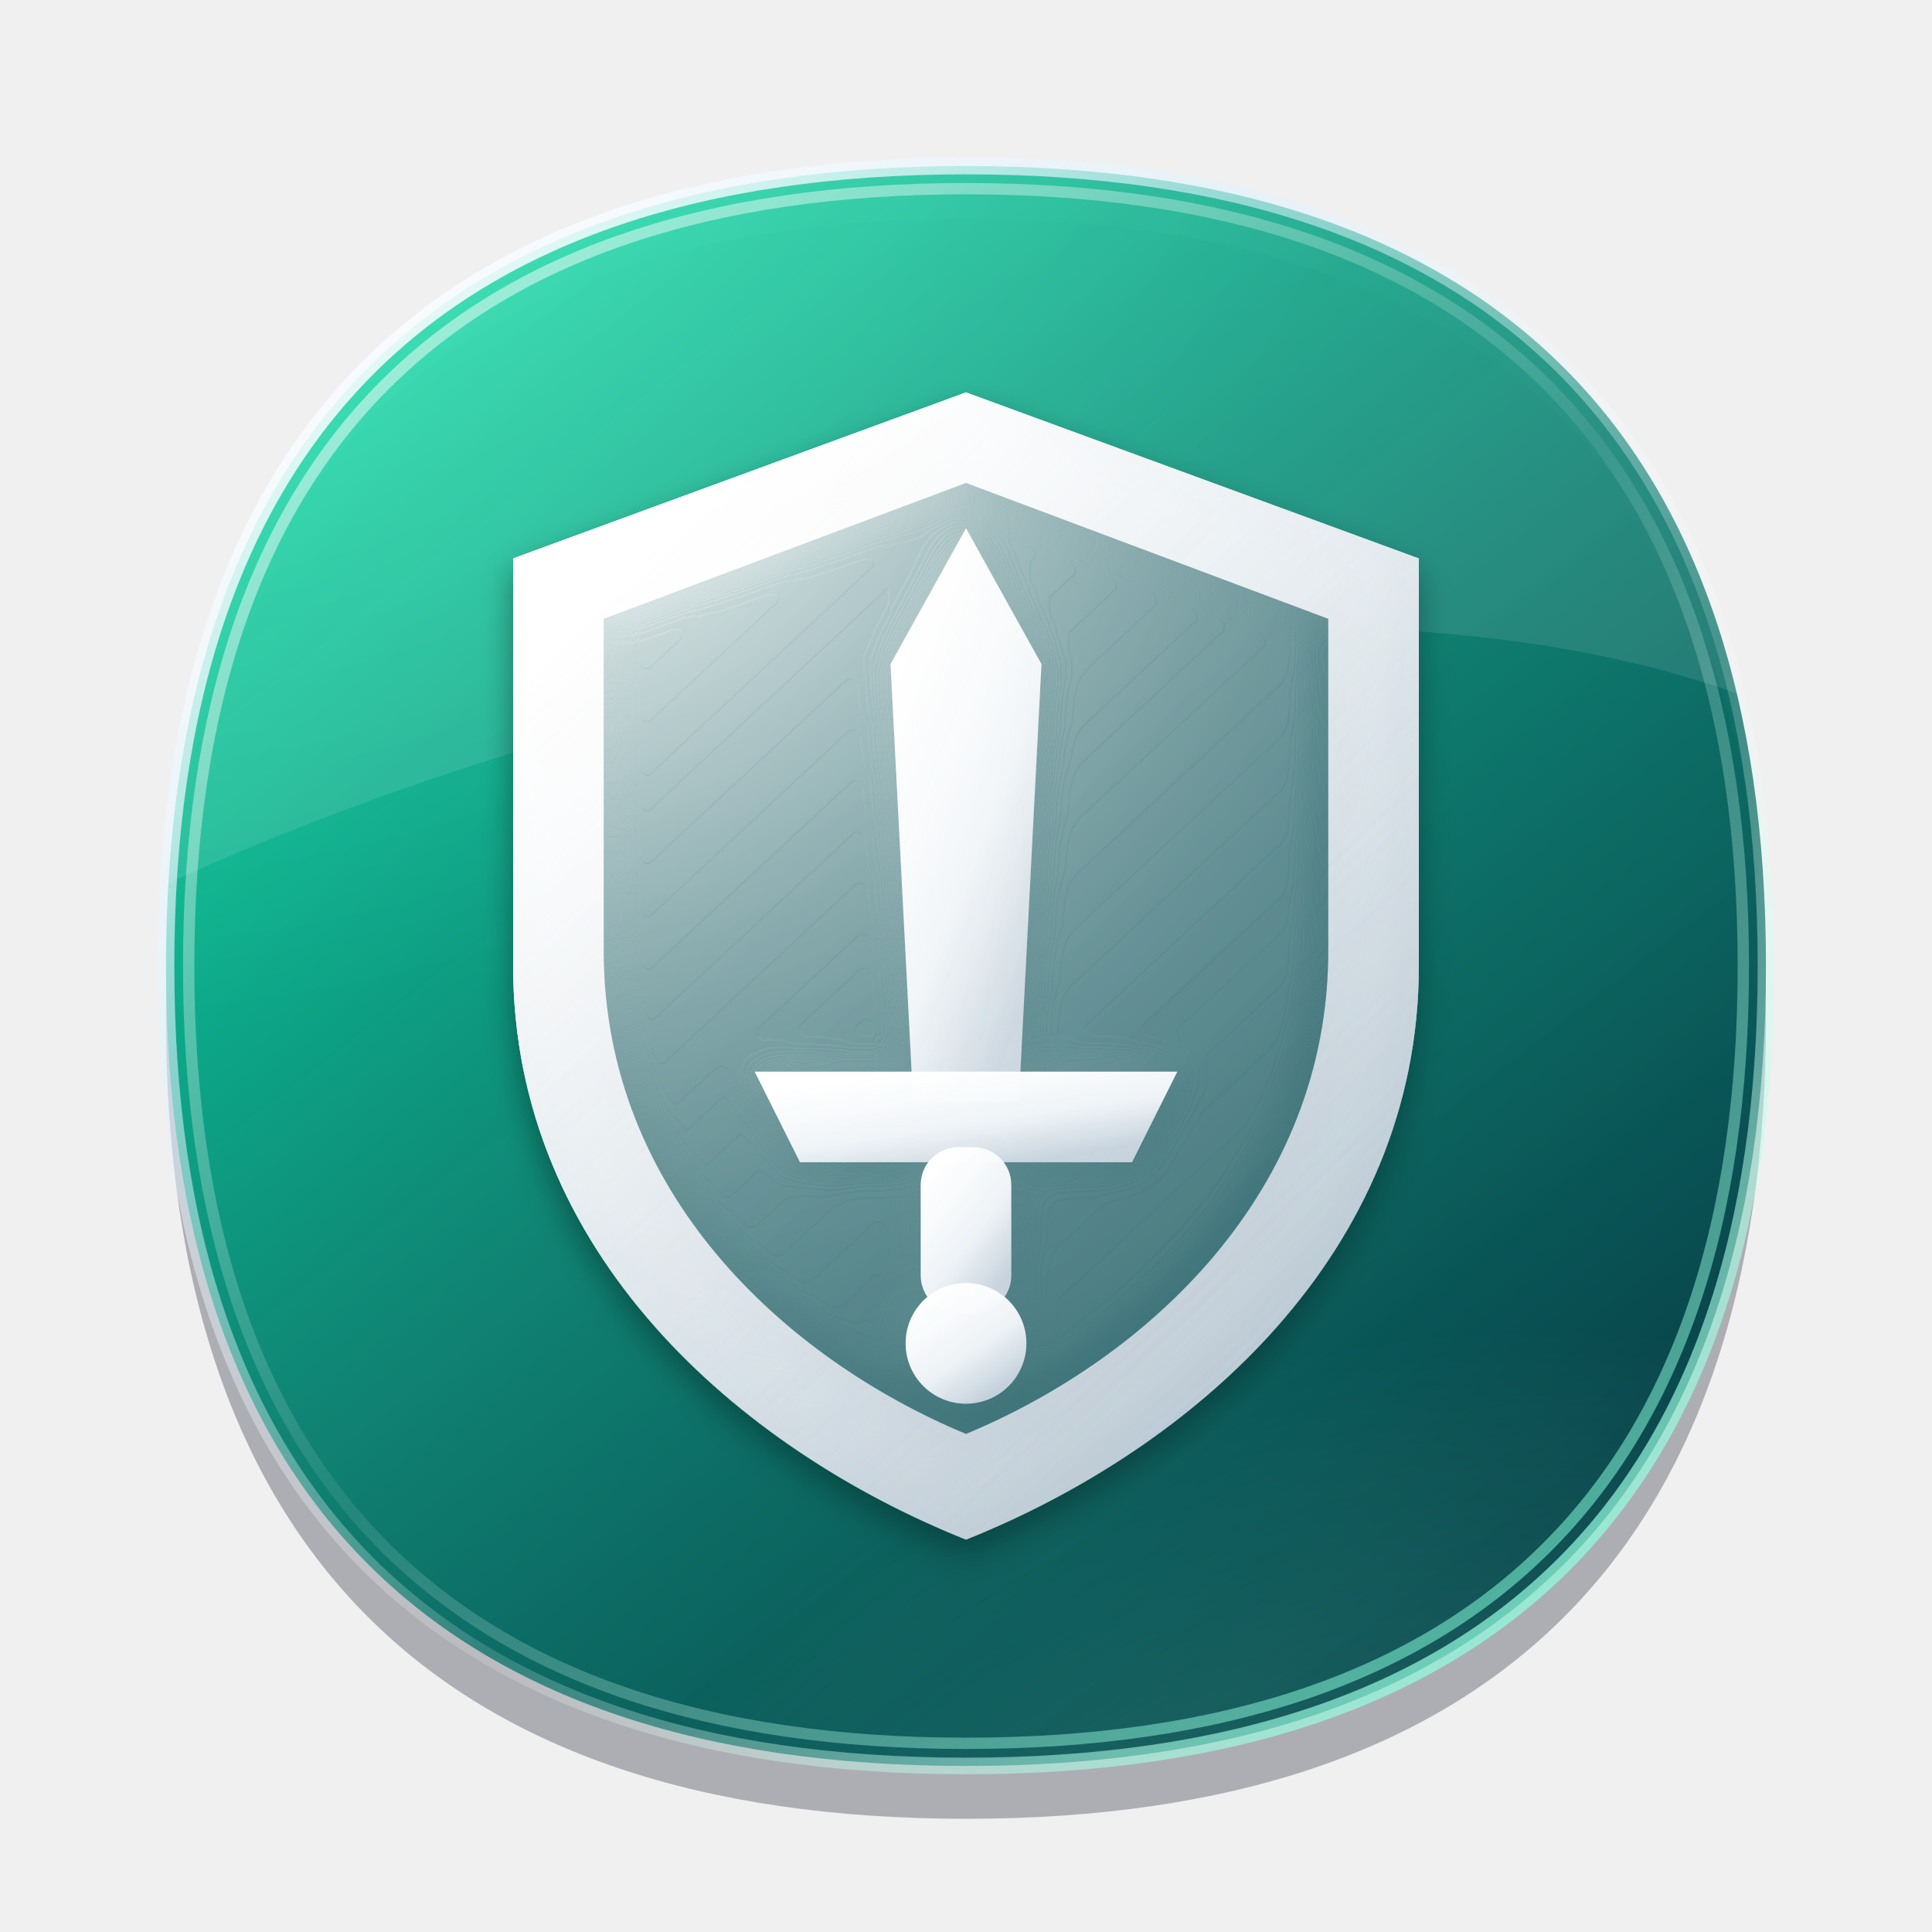
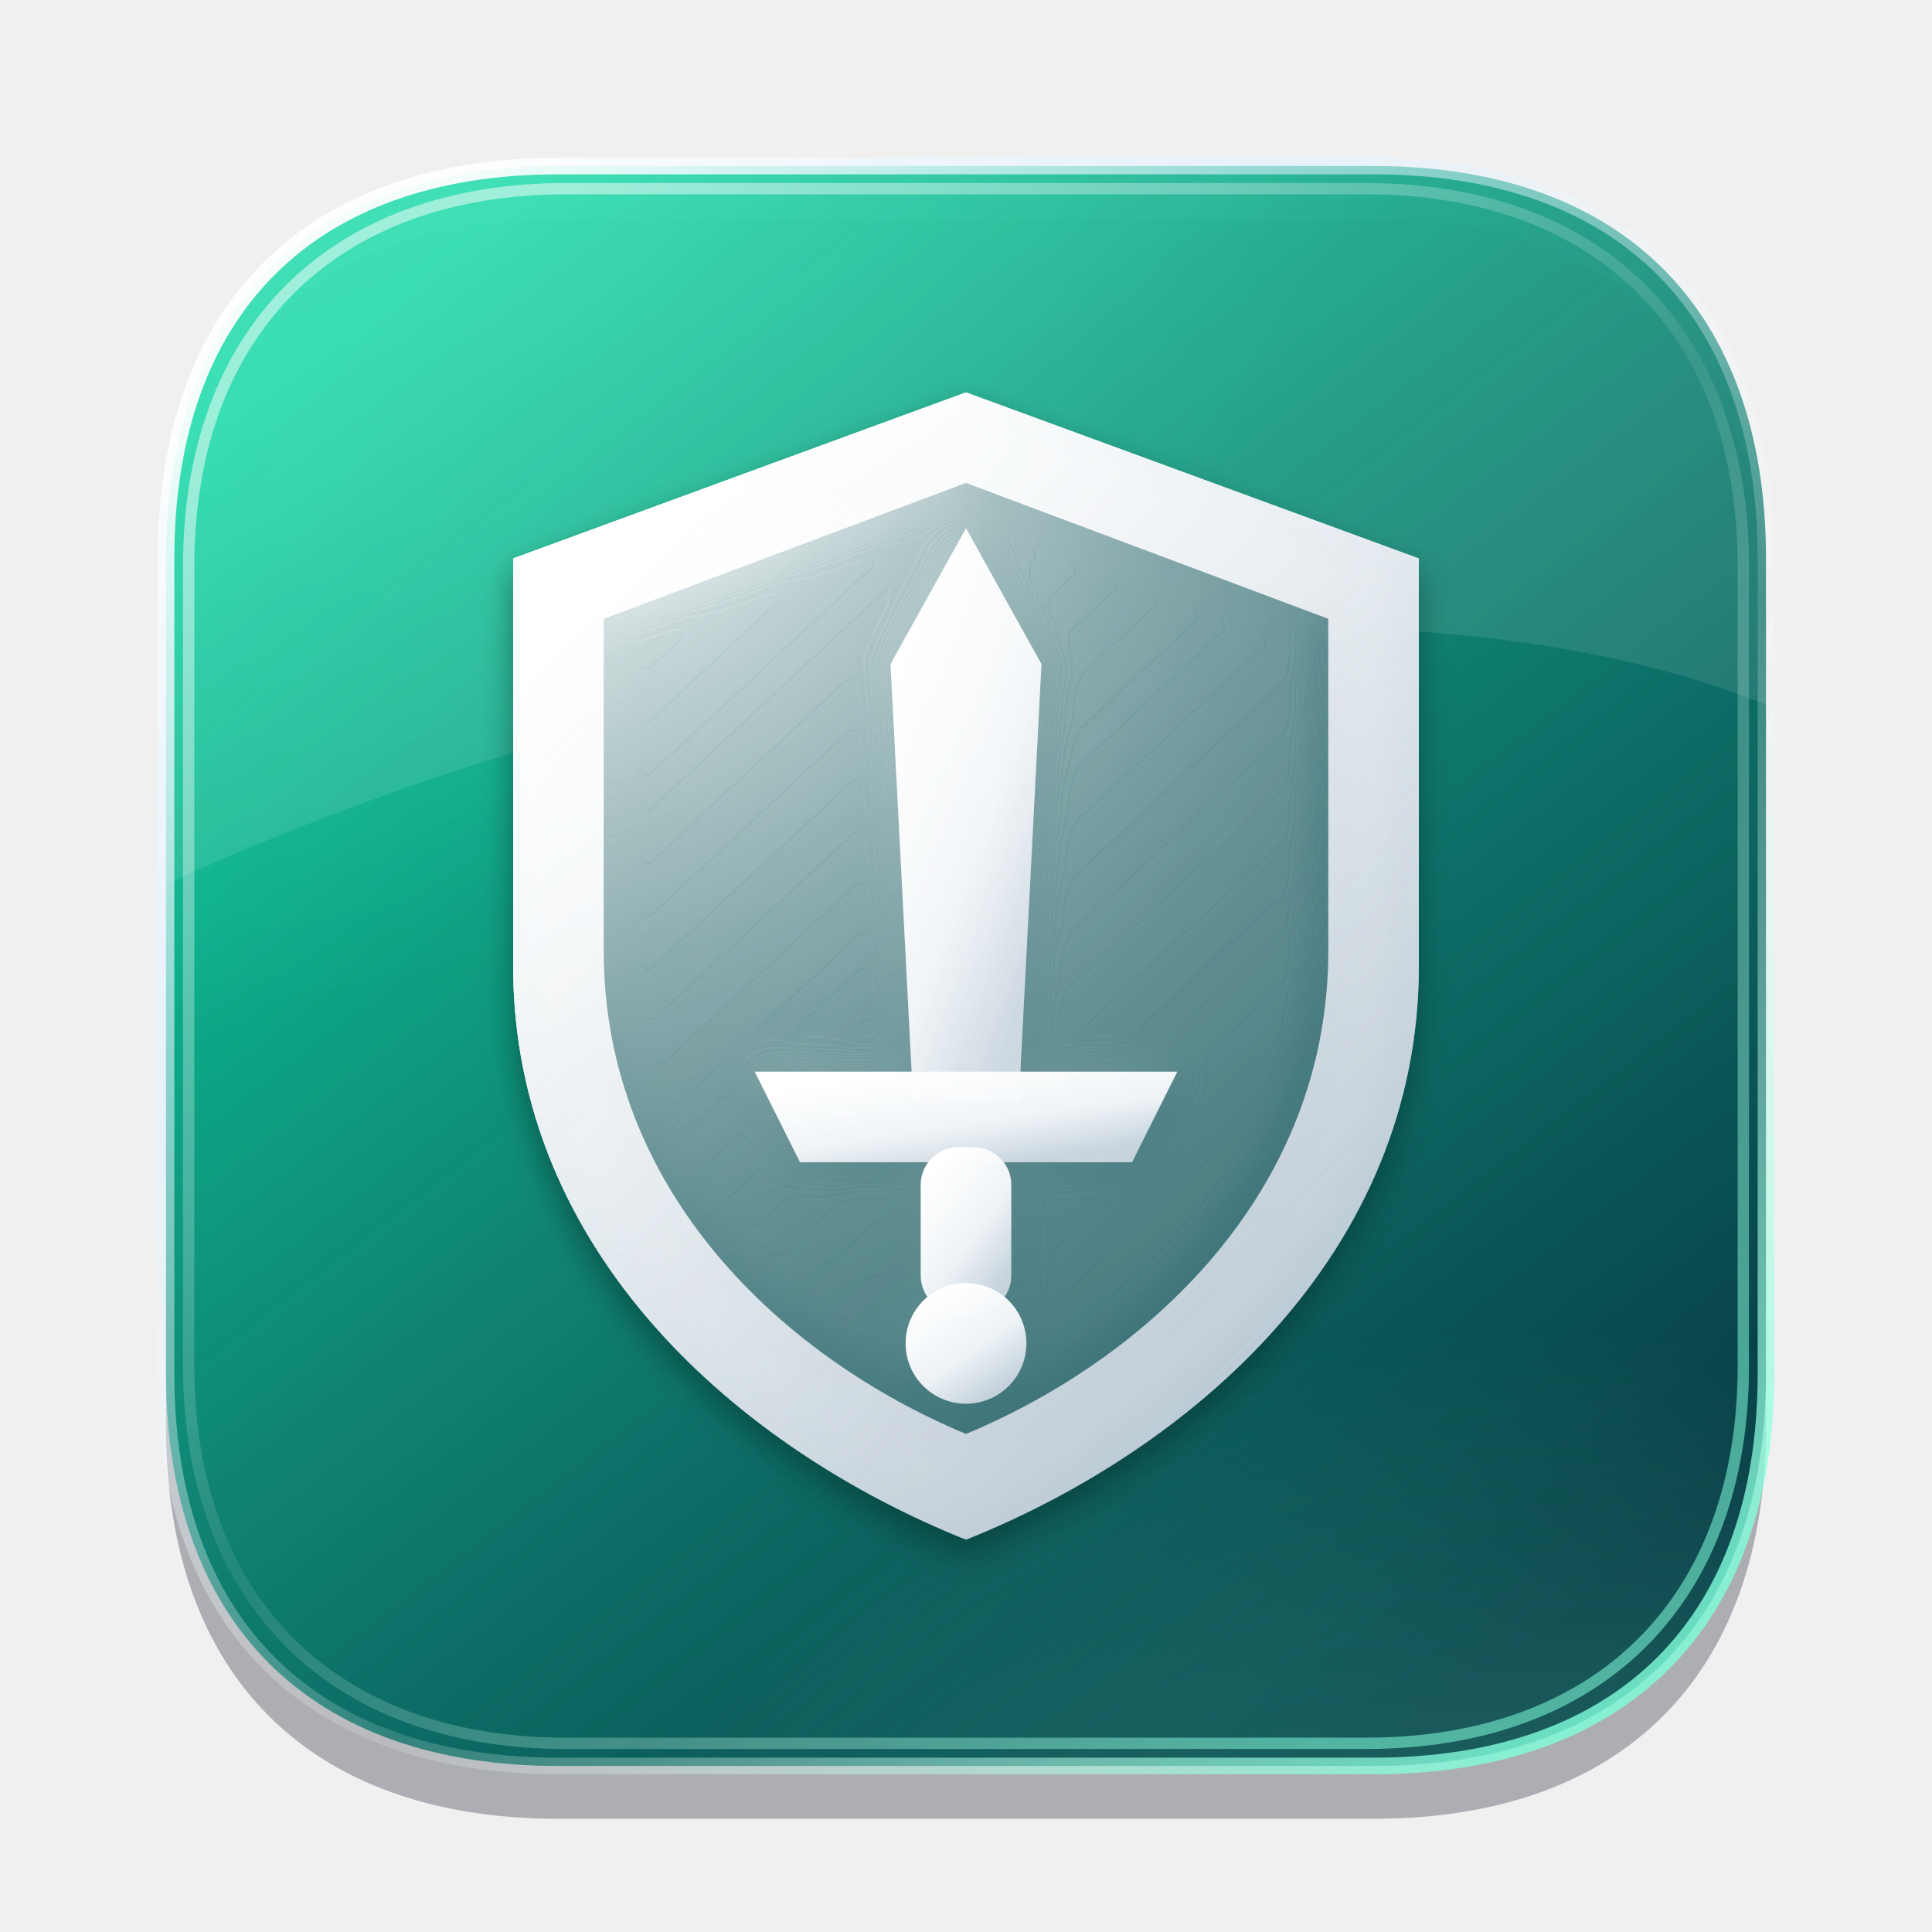
<svg xmlns="http://www.w3.org/2000/svg" viewBox="0 0 256 256" width="256" height="256">
  <defs>
    <clipPath id="clip_heroic">
-       <path d="M 128,22 C 198,22 234,58 234,128 C 234,198 198,234 128,234 C 58,234 22,198 22,128 C 22,58 58,22 128,22 Z" />
+       <path d="M 74,22 L 182,22 C 215,22 234,41 234,74 L 234,182 C 234,215 215,234 182,234 L 74,234 C 41,234 22,215 22,182 L 22,74 C 22,41 41,22 74,22 Z" />
    </clipPath>
    <linearGradient id="bg_heroic" x1="16%" y1="6%" x2="84%" y2="94%">
      <stop offset="0%" stop-color="#06D6A0" stop-opacity="0.98" />
      <stop offset="48%" stop-color="#098171" stop-opacity="0.96" />
      <stop offset="100%" stop-color="#053B44" stop-opacity="0.99" />
    </linearGradient>
    <radialGradient id="top_light_heroic" cx="26%" cy="14%" r="68%">
      <stop offset="0%" stop-color="#FFFFFF" stop-opacity="0.50" />
      <stop offset="45%" stop-color="#FFFFFF" stop-opacity="0.14" />
      <stop offset="100%" stop-color="#FFFFFF" stop-opacity="0" />
    </radialGradient>
    <radialGradient id="caustic_heroic" cx="68%" cy="92%" r="60%">
      <stop offset="0%" stop-color="#80FFDB" stop-opacity="0.72" />
      <stop offset="55%" stop-color="#80FFDB" stop-opacity="0.20" />
      <stop offset="100%" stop-color="#80FFDB" stop-opacity="0" />
    </radialGradient>
    <linearGradient id="rim_outer_heroic" x1="12%" y1="4%" x2="88%" y2="96%">
      <stop offset="0%" stop-color="#FFFFFF" stop-opacity="0.95" />
      <stop offset="28%" stop-color="#E0F2FE" stop-opacity="0.58" />
      <stop offset="62%" stop-color="#FFFFFF" stop-opacity="0.15" />
      <stop offset="100%" stop-color="#80FFDB" stop-opacity="0.80" />
    </linearGradient>
    <linearGradient id="rim_inner_heroic" x1="85%" y1="92%" x2="15%" y2="8%">
      <stop offset="0%" stop-color="#80FFDB" stop-opacity="0.55" />
      <stop offset="50%" stop-color="#FFFFFF" stop-opacity="0.08" />
      <stop offset="100%" stop-color="#FFFFFF" stop-opacity="0.50" />
    </linearGradient>
    <linearGradient id="glass_white_heroic" x1="22%" y1="10%" x2="78%" y2="90%">
      <stop offset="0%" stop-color="#FFFFFF" stop-opacity="1" />
      <stop offset="58%" stop-color="#F1F5F9" stop-opacity="0.96" />
      <stop offset="100%" stop-color="#CBD5E1" stop-opacity="0.90" />
    </linearGradient>
    <linearGradient id="glass_sub_heroic" x1="20%" y1="10%" x2="80%" y2="92%">
      <stop offset="0%" stop-color="#FFFFFF" stop-opacity="0.84" />
      <stop offset="100%" stop-color="#CBD5E1" stop-opacity="0.52" />
    </linearGradient>
    <filter id="bevel3d_heroic" x="-22%" y="-22%" width="144%" height="144%" color-interpolation-filters="sRGB">
      <feDropShadow dx="0" dy="8" stdDeviation="6" flood-color="#020617" flood-opacity="0.40" result="drop1" />
      <feDropShadow dx="0" dy="2" stdDeviation="2" flood-color="#020617" flood-opacity="0.26" in="SourceGraphic" result="drop2" />
      <feMerge result="shadows">
        <feMergeNode in="drop1" />
        <feMergeNode in="drop2" />
      </feMerge>
      <feGaussianBlur in="SourceAlpha" stdDeviation="2.4" result="blur_alpha" />
      <feSpecularLighting in="blur_alpha" surfaceScale="5" specularConstant="0.95" specularExponent="28" lighting-color="#FFFFFF" result="spec_raw">
        <fePointLight x="68" y="42" z="165" />
      </feSpecularLighting>
      <feComposite in="spec_raw" in2="SourceAlpha" operator="in" result="spec_masked" />
      <feMerge>
        <feMergeNode in="shadows" />
        <feMergeNode in="SourceGraphic" />
        <feMergeNode in="spec_masked" />
      </feMerge>
    </filter>
  </defs>
-   <path d="M 128,29 C 198,29 234,65 234,135 C 234,205 198,241 128,241 C 58,241 22,205 22,135 C 22,65 58,29 128,29 Z" fill="#020617" fill-opacity="0.28" />
-   <path d="M 128,22 C 198,22 234,58 234,128 C 234,198 198,234 128,234 C 58,234 22,198 22,128 C 22,58 58,22 128,22 Z" fill="url(#bg_heroic)" />
+   <path d="M 74,29 L 182,29 C 215,29 234,48 234,81 L 234,189 C 234,222 215,241 182,241 L 74,241 C 41,241 22,222 22,189 L 22,81 C 22,48 41,29 74,29 Z" fill="#020617" fill-opacity="0.28" />
+   <path d="M 74,22 L 182,22 C 215,22 234,41 234,74 L 234,182 C 234,215 215,234 182,234 L 74,234 C 41,234 22,215 22,182 L 22,74 C 22,41 41,22 74,22 Z" fill="url(#bg_heroic)" />
  <g clip-path="url(#clip_heroic)">
    <circle cx="158" cy="222" r="128" fill="url(#caustic_heroic)" />
    <circle cx="76" cy="48" r="142" fill="url(#top_light_heroic)" />
    <path d="M 16,20 L 240,20 L 240,96 C 186,70 86,86 16,120 Z" fill="#FFFFFF" fill-opacity="0.10" />
    <g filter="url(#bevel3d_heroic)">
      <path d="M 128,52 L 188,74 L 188,128 C 188,166 158,192 128,204 C 98,192 68,166 68,128 L 68,74 Z" fill="url(#glass_sub_heroic)" />
      <path d="M 128,64 L 176,82 L 176,126 C 176,158 152,180 128,190 C 104,180 80,158 80,126 L 80,82 Z" fill="#064E52" fill-opacity="0.65" />
      <path d="M 128,70 L 138,88 L 135,146 L 121,146 L 118,88 Z" fill="url(#glass_white_heroic)" />
      <path d="M 100,142 L 156,142 L 150,154 L 106,154 Z" fill="url(#glass_white_heroic)" />
      <rect x="122" y="152" width="12" height="22" rx="5" fill="url(#glass_white_heroic)" />
      <circle cx="128" cy="178" r="8" fill="url(#glass_white_heroic)" />
    </g>
  </g>
-   <path d="M 128,25 C 196,25 231,60 231,128 C 231,196 196,231 128,231 C 60,231 25,196 25,128 C 25,60 60,25 128,25 Z" fill="none" stroke="url(#rim_inner_heroic)" stroke-width="1.5" />
-   <path d="M 128,22 C 198,22 234,58 234,128 C 234,198 198,234 128,234 C 58,234 22,198 22,128 C 22,58 58,22 128,22 Z" fill="none" stroke="url(#rim_outer_heroic)" stroke-width="2.2" />
+   <path d="M 75,25 L 181,25 C 212,25 231,44 231,75 L 231,181 C 231,212 212,231 181,231 L 75,231 C 44,231 25,212 25,181 L 25,75 C 25,44 44,25 75,25 Z" fill="none" stroke="url(#rim_inner_heroic)" stroke-width="1.5" />
+   <path d="M 74,22 L 182,22 C 215,22 234,41 234,74 L 234,182 C 234,215 215,234 182,234 L 74,234 C 41,234 22,215 22,182 L 22,74 C 22,41 41,22 74,22 Z" fill="none" stroke="url(#rim_outer_heroic)" stroke-width="2.2" />
</svg>
